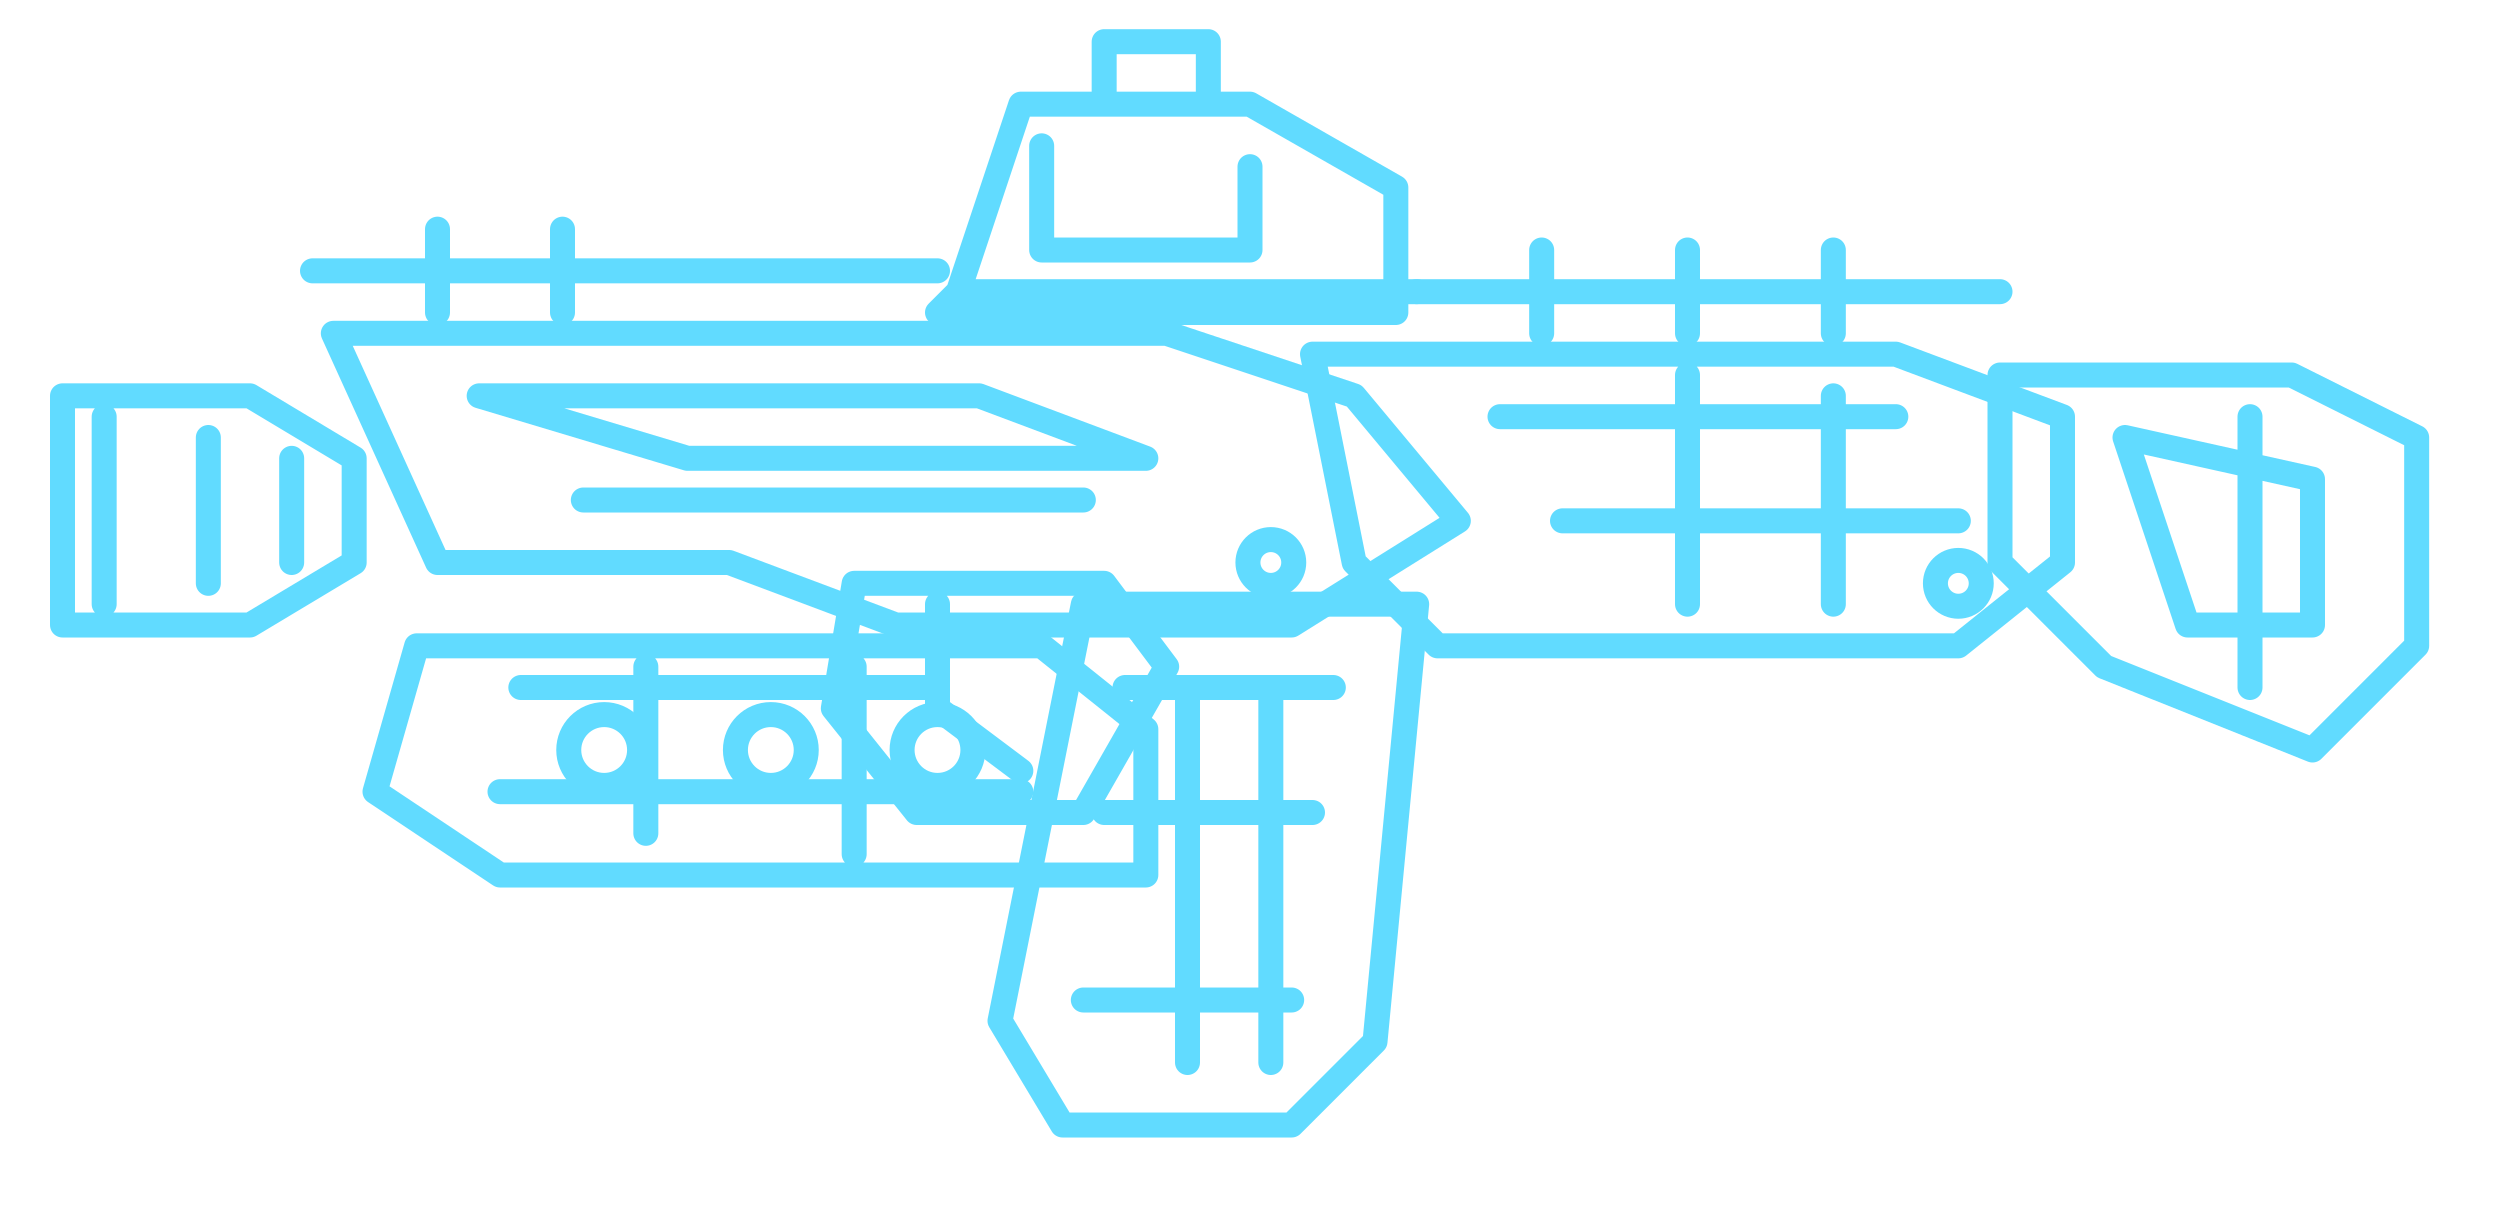
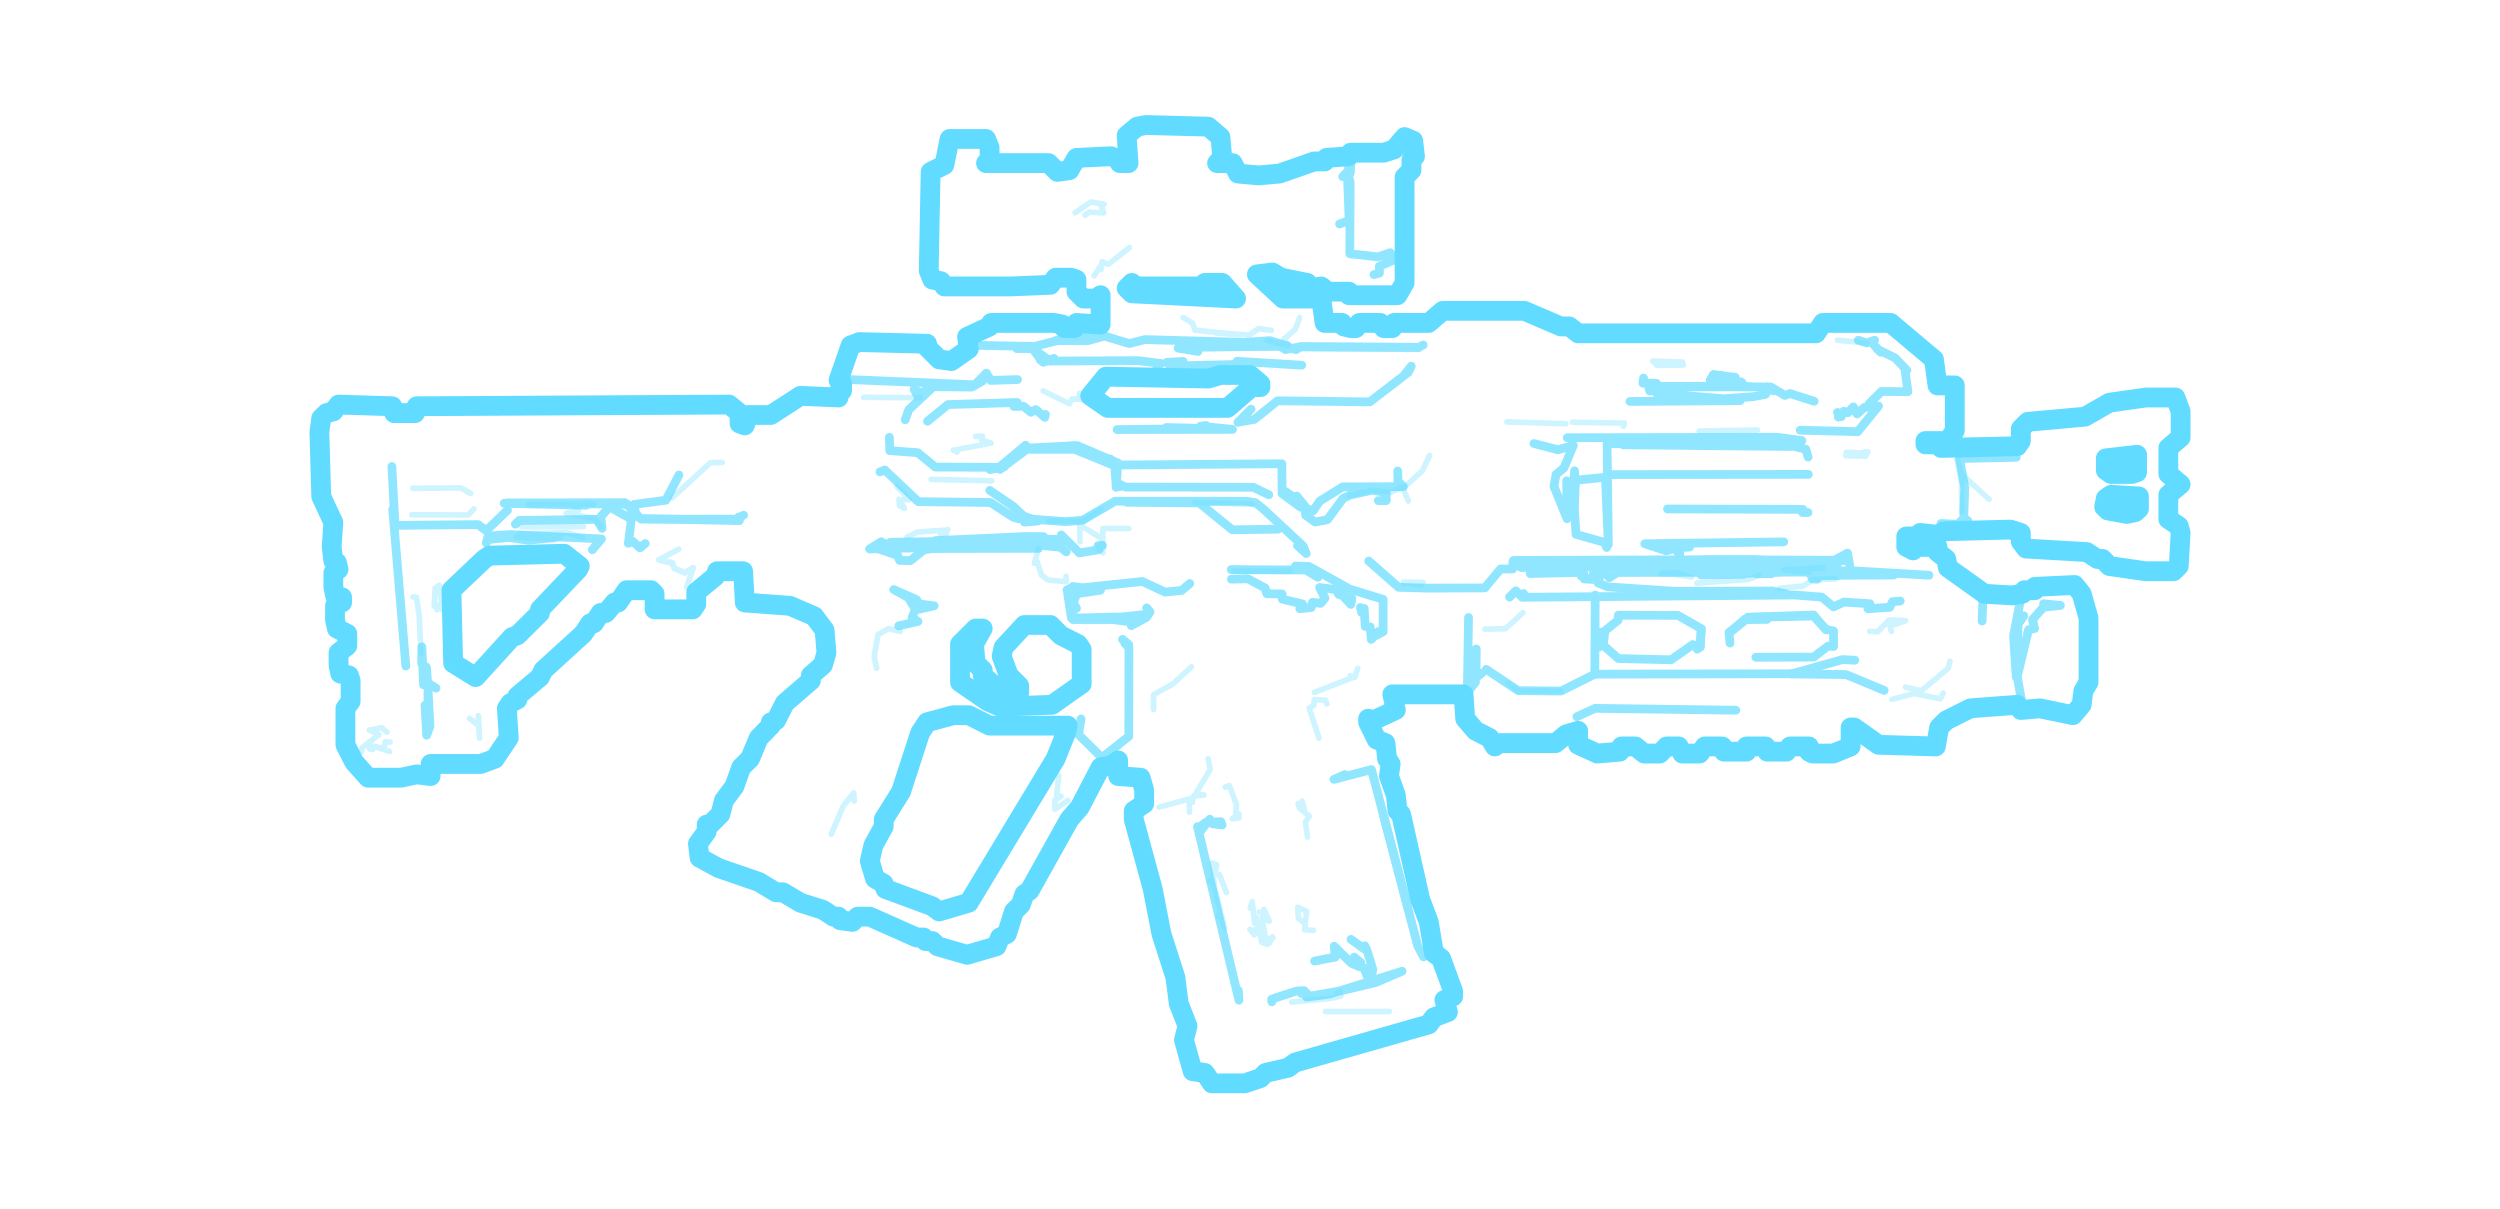
<svg xmlns="http://www.w3.org/2000/svg" width="240" height="116" viewBox="0 0 120 58">
-   <g fill="none" stroke="#61dbff" stroke-width="1.2" stroke-linecap="round" stroke-linejoin="round">
-     <path d="M3 19 H12 L17 22 V27 L12 30 H3 Z M5 20 V29 M10 21 V28 M14 22 V27" />
-     <path d="M16 16 H56 L65 19 L70 25 L62 30 H43 L35 27 H21 Z M23 19 H47 L55 22 H33 Z M28 24 H52" />
-     <path d="M63 17 H91 L99 20 V27 L94 31 H69 L65 27 Z M72 20 H91 M75 25 H94 M81 18 V29 M88 19 V29" />
-     <path d="M96 18 H110 L116 21 V31 L111 36 L101 32 L96 27 Z M102 21 L111 23 V30 L105 30 Z M108 20 V33" />
-     <path d="M52 29 H68 L66 50 L62 54 H51 L48 49 Z M54 33 H64 M53 39 H63 M52 48 H62 M57 33 V51 M61 33 V51" />
-     <path d="M41 28 H53 L56 32 L52 39 H44 L40 34 Z M45 29 V34 L49 37" />
-     <path d="M46 14 L49 5 H60 L67 9 V15 H45 Z M50 7 V12 H60 V8 M46 14 H68 M53 5 V2 H58 V5" />
-     <path d="M20 31 H50 L55 35 V42 H24 L18 38 Z M25 33 H45 M24 38 H49 M31 32 V40 M41 32 V41" />
-     <circle cx="29" cy="36" r="1.7" />
-     <circle cx="37" cy="36" r="1.7" />
-     <circle cx="45" cy="36" r="1.7" />
-     <path d="M15 13 H45 M68 14 H96 M21 11 V15 M27 11 V15 M74 12 V16 M81 12 V16 M88 12 V16" />
-     <circle cx="61" cy="27" r="1.1" />
-     <circle cx="94" cy="28" r="1.1" />
+   <g fill="none" stroke="#61dbff" stroke-linecap="round" stroke-linejoin="round">
+     <g stroke-width="0.27" opacity="0.32">
+       <path d="M63.05 44.66 L62.62 44.63 L62.66 44.35 L62.32 44.07 L62.29 43.55 L62.72 43.74 L62.65 44.34 L62.32 44.07" />
+       <path d="M86.88 27.46 L85.62 27.36 L87.50 27.25" />
+       <path d="M25.38 24.22 L28.51 24.20" />
+       <path d="M22.75 24.43 L22.47 24.72 L19.76 24.71" />
+       <path d="M72.25 30.18 L71.27 30.20 L72.26 30.18 L73.10 29.41" />
+       <path d="M57.24 38.51 L57.28 38.22 L57.79 38.16 L57.39 38.10 L58.09 36.94 L57.99 36.42" />
+       <path d="M49.85 26.32 L49.65 27.04 L49.78 26.96 L49.99 27.60 L50.30 27.84 L51.18 27.92 L51.17 27.66" />
+       <path d="M24.92 25.63 L27.22 25.56 L27.97 25.79" />
+       <path d="M66.69 48.55 L63.62 48.55" />
+       <path d="M32.58 26.36 L31.61 26.87 L32.28 27.01 L32.37 27.28 L32.88 27.49 L33.26 27.27" />
+       <path d="M34.66 22.20 L34.10 22.21 L32.26 23.90" />
+       <path d="M19.81 23.44 L22.13 23.42 L22.59 23.68 L22.41 23.60" />
+       <path d="M89.74 30.30 L90.12 30.33 L90.68 29.76 L91.47 29.79 L90.72 30.06 L90.79 30.31" />
+       <path d="M45.93 21.70 L45.76 21.61 L47.57 21.27 L47.12 21.13 L47.15 20.93 L46.83 20.95" />
+       <path d="M59.49 16.07 L57.36 15.85 L57.24 15.51 L56.79 15.24" />
+       <path d="M58.87 42.84 L58.53 41.98 L58.29 41.98 L58.41 41.51 L58.18 41.42 L58.29 42.53" />
+       <path d="M81.45 27.99 L83.86 27.82 L84.42 27.63" />
+       <path d="M52.08 10.33 L52.28 10.18 L52.98 10.22 L52.87 9.92 L53.00 9.80 L52.35 9.70 L51.61 10.21" />
+       <path d="M80.76 17.38 L79.33 17.33 L79.54 17.54 L80.81 17.52" />
+       <path d="M55.37 34.06 L55.37 33.34 L56.28 32.84 L57.19 32.01" />
+       <path d="M25.04 25.29 L28.01 25.28" />
+       <path d="M60.44 43.78 L60.67 43.88 L60.67 43.65 L60.93 44.22 L60.59 44.07 L60.76 45.15 L61.10 45.01" />
+       <path d="M65.17 32.08 L65.03 32.51 L64.80 32.44 L64.99 32.50 L63.09 33.23" />
+       <path d="M43.05 23.35 L43.65 23.98 L43.16 23.98 L43.41 24.40 L43.15 23.97 L43.18 24.28 L43.41 24.40" />
+       <path d="M31.64 26.88 L32.25 27.04 L32.37 27.29 L32.86 27.50 L33.28 27.25 L32.96 28.18" />
+       <path d="M44.69 23.01 L47.60 23.08" />
+       <path d="M95.48 23.97 L94.09 22.70 L93.88 21.72" />
+       <path d="M19.83 28.65 L19.99 28.67 L20.12 29.54 L20.21 31.35" />
+       <path d="M89.66 21.69 L89.54 21.90 L88.60 21.87 L88.63 21.71 L89.62 21.75 L89.56 21.86 L89.47 21.70 L89.66 21.69" />
+       <path d="M89.61 16.46 L88.20 16.33 L89.61 16.46" />
+       <path d="M75.16 20.34 L72.33 20.25" />
+       <path d="M18.70 36.07 L17.90 35.81 L17.89 35.98 L17.73 35.94 L17.90 35.81 L17.89 35.98 L17.90 35.81 L18.44 35.93 L18.49 35.61 L18.72 35.62" />
+       <path d="M80.81 27.59 L79.74 27.54 L80.56 27.48 L80.44 27.58 L81.20 27.69" />
+       <path d="M93.60 31.74 L93.51 32.08 L92.22 33.16 L91.46 32.98" />
+       <path d="M81.56 20.69 L84.36 20.64" />
+       <path d="M42.08 32.08 L41.96 31.53 L42.14 30.47 L42.65 30.17 L43.21 30.31" />
+       <path d="M77.97 20.33 L77.92 20.46 L77.97 20.31 L75.48 20.27" />
+       <path d="M88.10 27.79 L87.03 27.82 L86.55 28.13 L85.41 28.24" />
+       <path d="M60.83 16.35 L61.84 16.61 L61.62 16.29 L62.18 15.80 L62.38 15.24" />
+       <path d="M64.31 47.57 L64.19 47.64 L64.36 47.81 L63.90 47.92 L62.00 48.10" />
+       <path d="M63.69 33.79 L63.62 33.61 L63.08 33.58 L63.07 33.85 L62.84 33.99 L63.31 35.43" />
+       <path d="M43.54 25.78 L44.04 25.54 L45.35 25.45 L45.44 25.60 L45.15 25.63 L45.49 25.42" />
+       <path d="M51.79 19.04 L51.82 18.88 L52.03 19.18 L51.46 19.15 L51.33 19.38 L50.07 18.76" />
+       <path d="M61.03 15.86 L60.42 15.77 L59.97 16.08 L58.39 15.99" />
+       <path d="M60.93 45.26 L61.08 44.97 L60.79 45.17 L60.93 45.27 L60.76 45.15 L60.83 45.33 L60.57 45.24 L60.31 44.04" />
+       <path d="M93.90 21.84 L94.15 23.13 L94.16 24.56" />
+       <path d="M54.18 25.37 L52.94 25.37 L52.92 26.44 L52.74 26.23 L52.76 26.38" />
+       <path d="M52.94 26.54 L52.89 25.85 L51.83 25.20 L51.84 26.01" />
+       <path d="M24.78 25.79 L26.70 25.90 L26.89 25.76 L26.52 25.90 L26.70 25.90" />
+       <path d="M58.05 42.29 L58.23 42.33 L58.58 43.73 L58.47 44.00 L58.63 43.93 L58.78 44.55" />
+       <path d="M68.20 28.08 L67.36 27.94 L68.31 27.96 L67.38 27.99" />
+       <path d="M68.62 21.86 L68.28 22.59 L67.35 23.44 L67.60 24.05" />
+       <path d="M55.64 38.74 L57.08 38.35 L57.09 38.99 L57.09 38.40" />
+       <path d="M62.76 40.18 L62.66 39.45 L62.85 39.18 L62.37 38.78 L62.31 38.57 L62.61 38.84 L62.50 38.45" />
+       <path d="M57.36 24.12 L60.08 24.21" />
+       <path d="M51.27 38.42 L50.63 38.84 L50.64 38.40 L50.93 38.22 L50.72 38.16 L50.82 37.22" />
+       <path d="M22.53 34.48 L22.97 34.83 L22.96 34.35 L23.02 35.43 L22.97 34.83" />
+       <path d="M41.45 19.07 L44.16 19.09" />
+       <path d="M61.92 27.42 L59.21 27.41" />
+       <path d="M93.27 33.27 L93.14 33.54 L91.87 33.29 L90.81 33.57" />
+       <path d="M17.35 36.10 L17.37 35.90 L18.19 35.26 L17.72 35.05 L18.31 34.93 L18.57 35.14" />
+       <path d="M60.00 44.61 L60.21 44.87 L60.20 44.63 L60.44 44.65 L60.37 44.31 L60.22 44.32 L60.11 43.28 L60.01 43.59" />
+       <path d="M50.35 25.01 L51.99 25.01 L52.85 24.44" />
+       <path d="M64.77 23.78 L65.86 23.53 L66.76 23.63 L67.36 23.36" />
+       <path d="M27.64 24.44 L27.78 24.49 L27.17 24.64 L28.52 24.88 L28.86 25.29" />
+       <path d="M20.98 29.27 L20.98 29.03 L20.84 29.09 L20.89 28.23 L21.08 28.09 L21.24 29.26" />
+       <path d="M52.52 13.24 L52.80 12.81 L52.85 12.94 L52.90 12.56 L53.20 12.69 L54.21 11.88" />
+       <path d="M58.81 37.78 L59.01 37.71 L59.35 38.63 L59.32 39.04 L59.47 39.07 L59.47 39.26 L59.14 39.30 L59.47 39.07" />
+       <path d="M74.92 33.17 L72.88 33.16 L72.37 32.79" />
+       <path d="M41.00 38.45 L40.98 38.06 L40.49 38.66 L39.90 40.04" />
+     </g>
+     <g stroke-width="0.42" opacity="0.7">
+       <path d="M52.49 21.81 L51.62 21.40 L49.21 21.55 L51.58 21.55 L52.93 22.08 L53.29 22.03 L53.57 22.32 L61.53 22.26 L61.54 23.69 L62.42 24.34 L63.04 24.51 L63.34 24.06 L64.45 23.37 L67.36 23.36 L67.10 23.09 L67.09 22.61" />
+       <path d="M86.79 21.94 L86.68 21.56 L85.73 21.34 L77.14 21.29 L77.20 26.14 L77.06 22.91 L75.62 23.05 L75.57 24.44 L75.65 25.65 L77.04 26.04 L77.12 26.28" />
+       <path d="M72.46 28.66 L72.76 28.36 L72.99 28.59 L73.13 28.49 L73.06 28.67 L86.15 28.56 L87.44 28.66 L88.01 29.13 L88.51 28.90 L89.76 28.98 L89.66 29.22 L90.71 29.15 L90.84 28.88 L91.21 28.85" />
+       <path d="M72.65 26.90 L84.16 26.86 L86.61 27.04 L88.73 26.89" />
+       <path d="M62.28 26.19 L62.70 26.57 L62.55 26.21 L60.66 24.45 L60.26 24.13 L59.82 24.06 L53.52 24.06 L51.97 24.97 L51.14 25.04 L49.29 24.90 L48.67 24.37" />
+       <path d="M72.62 26.97 L73.02 27.24 L88.18 27.16" />
+       <path d="M85.99 32.34 L76.55 32.36 L74.93 33.17 L72.87 33.15 L71.34 32.13" />
+       <path d="M58.14 20.57 L53.62 20.62 L59.16 20.61 L57.62 20.46 L57.89 20.42 L57.50 20.56 L55.98 20.52" />
+       <path d="M73.45 27.53 L75.69 27.48 L76.02 27.54 L75.90 27.65 L76.20 27.78 L76.04 27.79 L76.76 27.83 L76.71 27.98 L77.17 28.17 L80.38 28.38 L85.10 28.37 L85.80 28.53" />
+       <path d="M65.95 13.18 L66.21 13.11 L66.21 12.78 L67.02 12.43 L66.73 12.13 L66.14 12.33 L64.79 12.18 L64.81 8.78 L64.73 8.44 L64.45 8.48 L64.67 8.24 L64.73 8.44 L64.67 8.24 L64.81 8.32 L64.69 7.83 L64.83 7.85 L64.82 8.26 L64.67 8.24 L64.76 10.58 L64.30 10.75" />
+       <path d="M85.30 20.99 L85.32 21.20 L86.49 21.15 L85.33 20.99 L75.23 21.01" />
+       <path d="M59.44 47.54 L59.47 48.01 L57.48 39.68 L57.58 39.86 L57.51 39.76 L57.86 39.48 L58.60 39.44 L58.66 39.60 L58.21 39.54 L58.07 39.32 L57.61 39.91" />
+       <path d="M61.05 48.09 L61.04 47.96 L62.23 47.57 L62.60 47.55 L62.47 47.69 L62.73 47.68 L62.71 47.86 L63.80 47.72 L67.30 46.62 L66.04 47.16 L64.41 47.55 L62.92 47.81 L62.51 47.66" />
+       <path d="M76.47 27.58 L77.12 27.56 L77.25 27.73 L77.63 27.48 L86.87 27.46 L86.95 27.63 L88.22 27.63" />
+       <path d="M84.84 18.57 L85.16 18.76 L84.92 18.69 L84.74 18.93 L84.14 19.04 L82.74 19.14 L79.52 18.88 L79.61 18.77 L79.18 18.76 L79.14 18.57 L84.04 18.57" />
+       <path d="M42.24 22.65 L42.47 22.56 L44.08 24.08 L47.54 24.12 L48.64 24.83 L48.90 24.90 L49.01 24.76 L49.09 24.91 L49.16 24.78 L49.81 25.01 L49.17 25.06 L49.21 24.88 L48.67 24.33 L47.51 23.54" />
+       <path d="M24.34 24.14 L30.00 24.13 L30.75 24.89 L35.49 24.99 L35.46 24.82" />
+       <path d="M44.89 25.95 L49.31 25.75 L50.09 25.76 L48.89 25.88 L50.89 25.89 L50.94 25.68 L51.81 26.54 L52.76 26.38 L52.71 26.19 L52.92 26.18" />
+       <path d="M55.04 29.18 L55.20 29.37 L55.04 29.63 L54.30 30.03 L54.30 29.85 L53.40 29.74 L51.50 29.74 L51.44 28.35 L51.22 28.31 L51.43 29.67 L53.90 29.61 L55.00 29.49 L55.11 29.28" />
+       <path d="M68.31 16.56 L68.09 16.68 L62.42 16.65 L62.21 16.78 L61.40 16.62 L57.30 16.67" />
+       <path d="M24.74 25.16 L24.92 24.98 L28.64 24.93 L28.90 25.36 L28.84 24.80 L29.19 24.41 L29.06 24.22 L30.26 24.89 L30.23 24.72 L30.49 24.58 L30.45 24.21 L31.96 24.01 L32.59 22.80" />
+       <path d="M50.67 16.35 L52.23 16.35 L53.01 16.13 L54.21 16.49 L54.95 16.30 L61.35 16.48" />
+       <path d="M67.37 18.04 L67.74 17.58 L67.60 17.87 L65.75 19.29 L61.32 19.24 L60.21 20.13 L59.42 20.27 L60.05 19.64" />
+       <path d="M83.04 30.87 L82.99 30.36 L83.90 29.63 L87.05 29.52 L87.62 30.20 L88.01 30.29 L88.01 31.03 L87.75 31.01 L87.05 31.54 L84.28 31.55" />
+       <path d="M51.18 26.49 L50.91 26.27 L49.83 26.16 L41.74 26.35 L42.30 26.00 L42.26 26.12 L42.45 26.08" />
+       <path d="M95.14 29.81 L95.18 28.72 L97.03 28.54 L96.65 30.52 L96.78 32.50 L96.87 29.96 L97.12 29.59 L96.97 29.56 L97.14 29.56" />
+       <path d="M90.90 27.60 L87.17 27.62 L87.23 27.80 L87.00 27.79 L86.87 27.48 L88.77 27.39 L92.59 27.61" />
+       <path d="M86.80 22.77 L77.14 22.78 L77.08 23.06" />
+       <path d="M28.14 24.25 L24.20 24.16 L30.11 24.20" />
+       <path d="M73.63 21.29 L74.78 21.59 L75.52 21.38 L75.07 22.46 L74.69 22.77 L74.59 23.35 L75.22 24.90 L75.20 23.08 L75.27 23.53 L75.53 23.27 L75.58 22.60 L75.60 23.22" />
+       <path d="M55.50 17.52 L55.73 17.45 L54.63 17.31 L50.54 17.33 L50.59 17.20 L50.08 17.39 L49.93 17.27 L50.07 17.14 L49.85 17.12 L49.57 16.74 L48.80 16.73 L49.52 16.69 L50.42 17.34" />
+       <path d="M28.43 26.39 L28.87 25.87 L24.48 25.66 L23.44 25.73 L23.34 26.06 L23.47 25.89 L24.42 25.80 L25.37 25.93 L26.56 25.81" />
+       <path d="M57.11 28.01 L56.72 28.34 L55.92 28.42 L54.83 27.91 L51.33 28.28 L51.50 28.15 L52.82 28.33 L51.68 28.50 L51.52 28.93 L51.67 29.20" />
+       <path d="M65.30 29.16 L65.36 29.40 L65.48 29.21 L65.53 30.07 L65.77 30.09 L65.82 30.69 L66.17 30.31 L66.06 30.50 L66.39 30.32 L66.39 28.77 L64.79 28.28 L62.83 27.19 L62.18 27.17" />
+       <path d="M64.40 28.41 L64.24 28.37 L64.84 29.01 L64.89 28.73 L64.26 28.53 L64.12 28.30 L63.34 28.20 L63.60 28.71 L63.39 28.96 L63.00 28.91 L62.94 29.16 L62.39 29.22 L62.52 28.99 L61.55 28.76 L61.54 28.51 L60.81 28.50 L60.72 28.22 L59.89 27.78 L59.11 27.80" />
+       <path d="M81.10 26.26 L80.65 26.28 L80.62 26.62 L80.37 26.32 L79.98 26.44 L78.95 26.10 L85.62 26.01" />
+       <path d="M67.56 43.50 L65.83 36.94 L64.03 37.41 L64.55 37.18" />
+       <path d="M50.17 26.20 L50.89 26.16 L50.95 25.90 L42.74 26.03" />
+       <path d="M51.89 34.51 L51.77 35.26 L52.89 36.37 L54.18 35.35 L54.19 31.10 L53.99 30.87 L54.18 30.94 L53.88 30.69" />
+       <path d="M20.54 33.26 L20.55 33.76 L20.40 33.85 L20.48 35.29 L20.64 34.86 L20.53 32.82 L20.47 32.03 L20.24 31.85 L20.25 31.05 L20.33 32.87 L20.48 32.74 L20.93 33.03" />
+       <path d="M68.11 16.67 L62.42 16.64 L61.70 16.78 L61.77 16.60 L60.96 16.35 L59.62 16.44" />
+       <path d="M18.81 22.39 L18.96 25.22 L22.94 25.18 L23.34 25.47 L24.36 24.49" />
+       <path d="M56.20 17.39 L56.79 17.35 L56.01 17.39 L56.20 17.39 L56.01 17.39 L56.17 17.57 L59.50 17.49 L59.38 17.34 L62.48 17.53" />
+       <path d="M44.09 19.08 L43.88 18.69 L44.21 18.87 L44.82 18.54 L46.67 18.57 L47.16 18.29 L46.63 18.58 L44.80 18.56 L43.62 19.67 L43.45 20.15" />
+       <path d="M40.79 18.22 L46.79 18.47 L47.35 17.91 L47.55 18.26 L48.84 18.22" />
+       <path d="M47.10 15.83 L46.58 16.10 L46.58 16.57 L49.65 16.63 L51.25 16.22 L52.73 16.16 L51.74 16.31" />
+       <path d="M62.40 24.16 L61.71 23.60 L62.30 24.01 L62.24 23.81 L62.64 24.30 L62.67 24.73 L63.13 25.06 L63.72 24.94 L64.47 23.92 L64.81 23.76 L65.86 23.53 L66.54 23.64 L66.54 24.03 L66.16 24.03" />
+       <path d="M49.85 26.32 L44.78 26.33 L44.35 26.39 L43.70 26.91 L43.18 26.90 L43.09 26.66 L42.09 26.32" />
+       <path d="M72.63 26.98 L72.61 27.31 L72.03 27.31 L71.27 28.22 L68.45 28.23 L67.13 28.19 L65.70 26.93" />
+       <path d="M80.72 19.23 L83.53 19.23 L78.24 19.27" />
+       <path d="M35.69 24.73 L35.34 24.92 L30.79 24.92 L30.35 24.58 L30.16 26.08 L30.38 25.99 L30.72 26.30 L30.97 26.09" />
+       <path d="M53.58 23.38 L53.65 22.22 L51.71 21.39 L49.28 21.51 L48.07 22.44 L48.20 22.41 L47.52 22.54" />
+       <path d="M77.91 21.35 L85.91 21.43" />
+       <path d="M85.03 27.54 L84.28 27.53 L85.51 27.45 L81.65 27.60 L83.71 27.56" />
+       <path d="M49.23 21.37 L47.96 22.43 L44.89 22.42 L44.05 21.73 L42.71 21.63 L42.69 20.99" />
+       <path d="M89.03 31.69 L88.44 31.66 L85.98 32.35 L88.61 32.38 L90.44 33.14" />
+       <path d="M54.08 24.11 L57.56 24.14 L59.15 25.43 L61.35 25.40" />
+       <path d="M64.85 45.09 L65.48 45.55 L65.51 45.40 L65.62 45.63 L65.90 46.54 L65.85 46.42 L65.87 46.68 L65.62 46.85 L65.47 46.45 L65.22 46.39 L65.32 46.21 L65.00 45.94 L65.22 46.39 L64.86 46.23 L64.04 45.42 L64.10 45.94 L63.10 46.13" />
+       <path d="M75.69 34.40 L76.57 34.00 L83.32 34.09" />
+       <path d="M60.90 23.75 L60.16 23.39 L54.03 23.38 L53.69 23.22 L53.79 23.35 L53.58 23.38" />
+       <path d="M88.80 27.22 L88.68 26.55 L88.05 26.89 L81.80 26.87" />
+       <path d="M76.57 28.56 L76.55 32.36 L76.57 28.56" />
+       <path d="M78.89 18.15 L78.86 18.39 L79.51 18.40 L79.17 18.55 L83.56 18.55 L82.67 18.15 L82.75 18.05 L82.25 17.98 L82.10 18.25" />
+       <path d="M88.40 19.95 L88.24 20.02 L88.38 20.00 L88.20 19.80 L88.28 19.95 L88.50 19.74 L88.70 19.81 L88.96 19.53 L89.14 19.87 L89.48 19.56 L90.17 19.49 L89.17 20.72 L86.41 20.65" />
+       <path d="M70.49 29.64 L70.43 33.24 L70.82 32.75 L70.86 31.15 L70.85 32.52 L71.13 32.31" />
+       <path d="M18.85 24.46 L19.48 31.97" />
+       <path d="M84.82 29.73 L83.80 29.74 L83.03 30.37 L83.76 29.72 L83.99 29.74 L83.90 29.63 L87.05 29.57 L87.66 30.23" />
+       <path d="M87.08 19.26 L85.92 18.89 L85.67 18.98 L85.01 18.58 L83.76 18.56 L83.58 18.33 L82.95 18.27 L83.29 18.11 L82.25 18.00 L82.09 18.26 L82.67 18.15 L82.09 18.26" />
+       <path d="M93.17 25.13 L93.96 25.17 L94.28 24.87 L94.45 24.99 L94.26 24.86 L94.31 23.41 L94.06 22.01 L96.78 21.95" />
+       <path d="M57.50 16.87 L56.55 16.71 L58.08 16.52 L57.65 16.59 L61.38 16.61 L61.69 16.75 L61.82 16.61" />
+       <path d="M81.65 30.22 L81.61 31.06 L81.47 31.16 L81.52 31.02 L81.25 30.94 L80.21 31.67 L77.68 31.61 L76.91 30.93 L76.75 31.06 L76.76 30.34" />
+       <path d="M89.86 19.44 L89.71 19.39 L90.31 18.79 L91.58 18.80 L91.43 17.70 L91.53 17.77 L90.96 17.18 L90.11 16.76 L90.28 16.91 L89.85 16.45 L89.98 16.33 L89.61 16.46 L89.20 16.33" />
+       <path d="M81.61 31.05 L81.67 30.18 L80.54 29.54 L77.68 29.53 L77.67 29.77 L76.92 30.37 L77.04 30.28 L76.95 30.97" />
+       <path d="M48.00 22.53 L49.29 21.56 L51.57 21.56 L53.51 22.36 L53.58 23.37" />
+       <path d="M61.85 27.36 L59.10 27.34 L62.68 27.36 L63.26 27.71" />
+       <path d="M97.09 33.98 L96.83 32.47 L97.37 30.23 L97.66 30.17 L97.56 29.74 L98.08 29.15 L98.90 29.06 L98.09 28.98" />
+       <path d="M68.33 45.93 L68.05 45.40 L66.43 39.23" />
+       <path d="M80.04 24.43 L86.54 24.45 L86.52 24.60 L86.78 24.60" />
+       <path d="M50.18 19.89 L50.15 20.03 L49.72 19.66 L49.48 19.79 L49.13 19.50 L48.67 19.51 L48.63 19.32 L48.83 19.32 L45.50 19.42 L44.52 20.22" />
+       <path d="M43.59 28.68 L44.07 29.25 L44.84 29.08 L44.12 28.99 L43.99 28.78 L42.90 28.30 L43.59 28.68 L43.94 29.24 L43.78 29.64 L44.06 29.83 L43.14 30.04" />
+     </g>
+     <g stroke-width="0.95" opacity="1.0">
+       <path d="M55.00 6.00 L58.00 6.08 L58.58 6.58 L58.67 7.58 L58.42 7.83 L59.17 7.83 L59.42 8.33 L60.42 8.42 L61.42 8.33 L63.08 7.75 L63.58 7.75 L63.67 7.58 L64.75 7.50 L64.83 7.33 L66.42 7.33 L66.92 7.17 L67.42 6.58 L67.83 6.75 L67.92 7.50 L67.75 7.67 L67.75 8.17 L67.42 8.50 L67.42 13.58 L67.08 14.17 L64.75 14.17 L64.75 14.00 L63.75 14.00 L63.42 13.75 L63.00 13.83 L62.75 13.58 L61.50 13.33 L61.08 13.08 L60.33 13.17 L61.58 14.33 L63.42 14.33 L63.58 15.50 L64.42 15.50 L64.50 15.67 L64.83 15.75 L65.08 15.75 L65.25 15.50 L66.25 15.50 L66.42 15.75 L66.83 15.75 L66.92 15.50 L68.58 15.50 L69.25 14.92 L73.17 14.92 L74.92 15.67 L75.33 15.67 L75.75 16.00 L87.17 16.00 L87.50 15.50 L90.75 15.50 L92.83 17.25 L93.00 18.50 L93.83 18.50 L93.83 20.67 L93.50 21.17 L92.42 21.17 L92.42 21.33 L93.00 21.33 L93.17 21.50 L96.83 21.42 L97.00 21.17 L97.00 20.58 L97.33 20.25 L100.08 20.00 L101.25 19.33 L103.00 19.08 L104.42 19.08 L104.67 19.75 L104.67 21.00 L104.08 21.50 L104.08 22.75 L104.67 23.25 L104.08 23.75 L104.08 24.92 L104.58 25.25 L104.67 25.58 L104.58 27.17 L104.33 27.42 L103.00 27.42 L101.25 27.17 L100.92 26.83 L100.67 26.83 L100.17 26.50 L97.25 26.33 L97.00 26.00 L97.00 25.58 L96.50 25.42 L93.33 25.50 L93.00 25.67 L92.17 25.58 L92.00 25.75 L91.50 25.75 L91.50 26.25 L91.83 26.42 L91.92 26.25 L93.00 26.25 L93.00 26.50 L93.42 26.83 L93.50 27.25 L95.25 28.50 L96.58 28.58 L97.08 28.50 L97.17 28.33 L97.67 28.33 L97.67 28.17 L99.58 28.08 L99.92 28.50 L100.25 29.67 L100.25 32.75 L100.00 33.17 L99.92 33.83 L99.50 34.33 L97.92 34.00 L97.00 34.08 L96.83 33.83 L94.58 34.00 L93.42 34.58 L93.08 34.92 L92.92 35.83 L90.17 35.75 L89.00 34.92 L88.83 34.92 L88.83 35.83 L88.00 36.17 L87.00 36.17 L86.83 36.08 L86.83 35.83 L85.92 35.83 L85.75 36.08 L84.83 36.08 L84.75 35.83 L83.83 35.83 L83.83 36.08 L82.75 36.08 L82.67 35.83 L81.83 35.83 L81.58 36.17 L80.75 36.17 L80.58 35.83 L80.00 35.83 L79.67 36.17 L78.92 36.17 L78.50 35.83 L77.83 35.83 L77.75 36.08 L76.67 36.17 L75.75 35.75 L75.75 35.08 L75.17 35.25 L74.67 35.67 L72.00 35.67 L71.75 35.83 L71.50 35.42 L70.83 35.08 L70.33 34.50 L70.25 33.33 L66.83 33.33 L67.00 34.08 L65.92 34.58 L65.67 34.50 L65.67 34.67 L66.08 35.50 L66.50 35.67 L66.58 36.42 L66.75 36.67 L66.67 37.25 L67.00 38.17 L67.08 38.92 L67.25 39.08 L68.17 43.17 L68.58 44.25 L68.83 45.75 L69.17 46.00 L69.75 47.58 L69.75 47.83 L69.33 48.00 L69.50 48.58 L68.83 48.83 L68.58 49.17 L62.17 51.00 L61.83 51.25 L60.75 51.50 L60.50 51.75 L59.75 52.00 L58.17 52.00 L57.83 51.50 L57.25 51.42 L56.83 49.92 L57.00 49.25 L56.58 48.17 L56.42 46.92 L55.75 44.83 L55.33 42.67 L54.42 39.33 L54.42 38.92 L54.92 38.58 L54.92 37.92 L54.75 37.33 L53.67 37.25 L53.67 36.50 L53.33 36.75 L52.83 36.83 L51.83 38.75 L51.33 39.33 L49.42 42.75 L49.17 42.92 L49.00 43.42 L48.67 43.75 L48.33 44.83 L48.00 45.00 L47.83 45.42 L46.42 45.83 L45.00 45.42 L44.75 45.17 L44.42 45.17 L44.33 45.00 L44.00 45.00 L41.75 44.00 L41.17 44.00 L40.92 44.25 L40.33 44.17 L40.25 44.00 L40.00 44.00 L39.50 43.67 L38.42 43.33 L37.58 42.83 L37.25 42.83 L36.42 42.33 L34.50 41.67 L33.58 41.17 L33.50 40.50 L33.92 39.92 L33.92 39.58 L34.08 39.58 L34.58 39.08 L34.75 38.42 L35.25 37.75 L35.58 36.83 L36.00 36.42 L36.42 35.42 L37.00 34.83 L37.00 34.67 L37.25 34.58 L37.67 33.75 L38.92 32.67 L38.92 32.42 L39.50 31.92 L39.67 31.33 L39.58 30.25 L39.08 29.58 L37.92 29.08 L35.75 28.92 L35.67 27.42 L34.42 27.42 L34.33 27.67 L33.42 28.42 L33.42 29.00 L33.25 29.25 L31.42 29.25 L31.42 28.50 L31.25 28.33 L30.08 28.33 L29.67 28.92 L29.50 28.92 L29.08 29.42 L28.83 29.42 L28.50 29.92 L28.33 29.92 L28.00 30.42 L26.08 32.17 L25.92 32.50 L24.83 33.42 L24.83 33.58 L24.50 33.75 L24.33 34.00 L24.42 35.42 L23.75 36.42 L23.08 36.67 L20.67 36.67 L20.67 37.25 L20.00 37.17 L19.25 37.33 L17.67 37.33 L17.00 36.58 L16.58 35.75 L16.58 34.00 L16.83 33.67 L16.83 32.67 L16.75 32.42 L16.33 32.33 L16.25 31.92 L16.25 31.33 L16.67 31.00 L16.67 30.42 L16.17 30.17 L16.08 29.75 L16.08 29.08 L16.42 28.92 L16.42 28.67 L16.08 28.58 L16.00 28.17 L16.00 27.50 L16.25 27.33 L16.17 27.00 L16.00 26.92 L15.92 26.25 L16.00 25.08 L15.42 23.83 L15.33 20.75 L15.42 20.08 L15.67 19.83 L16.00 19.75 L16.25 19.42 L18.83 19.50 L18.92 19.83 L19.92 19.83 L20.00 19.50 L35.00 19.42 L35.50 19.83 L35.50 20.33 L35.75 20.42 L35.92 19.92 L37.00 19.92 L38.42 19.00 L40.25 19.08 L40.25 18.83 L40.42 18.75 L40.42 18.42 L40.25 18.25 L40.83 16.58 L41.25 16.42 L44.50 16.50 L44.50 16.67 L45.08 17.25 L45.67 17.33 L46.50 16.75 L46.42 16.17 L47.50 15.67 L47.58 15.50 L50.58 15.50 L51.00 15.58 L51.08 15.75 L51.58 15.75 L51.67 15.50 L52.83 15.58 L52.83 14.17 L52.58 14.33 L52.00 14.33 L51.67 14.00 L51.67 13.42 L51.42 13.33 L50.67 13.33 L50.42 13.67 L48.50 13.75 L45.33 13.75 L45.17 13.50 L44.75 13.42 L44.58 13.00 L44.67 8.25 L45.33 7.92 L45.58 6.67 L47.33 6.67 L47.50 7.08 L47.50 7.67 L47.33 7.83 L50.33 7.83 L50.75 8.25 L51.33 8.17 L51.67 7.58 L53.33 7.50 L53.75 7.67 L53.75 7.83 L54.17 7.83 L54.08 6.50 L54.58 6.08 Z" />
+       <path d="M54.08 13.83 L54.33 14.08 L59.33 14.33 L58.67 13.58 L57.83 13.58 L57.75 13.75 L54.50 13.75 L54.33 13.58 Z" />
+       <path d="M60.08 18.58 L60.50 18.58 L60.50 18.42 L60.00 18.00 L58.58 18.00 L58.00 18.17 L53.08 18.08 L52.33 19.00 L53.17 19.58 L58.92 19.58 Z" />
+       <path d="M102.58 22.50 L102.58 21.83 L101.08 22.00 L101.08 22.58 L101.33 22.75 L102.33 22.75 L102.58 22.67 Z" />
+       <path d="M101.00 24.33 L101.17 24.50 L102.08 24.67 L102.50 24.58 L102.67 24.42 L102.67 23.83 L101.33 23.75 L101.08 23.92 Z" />
+       <path d="M27.75 27.33 L27.83 27.17 L27.08 26.58 L23.50 26.67 L23.25 26.83 L21.67 28.33 L21.75 31.83 L22.83 32.50 L24.58 30.58 L24.83 30.50 L25.92 29.42 L25.92 29.25 Z" />
+       <path d="M47.08 30.33 L47.17 30.17 L46.83 30.17 L46.08 30.92 L46.08 32.75 L47.42 33.67 L48.00 33.92 L50.50 33.83 L51.92 32.83 L51.92 31.17 L51.75 30.92 L50.92 30.50 L50.42 30.00 L49.17 30.00 L48.17 31.08 L48.08 31.50 L48.42 32.42 L48.92 32.92 L48.92 33.25 L48.58 33.33 L47.92 33.08 L47.17 32.42 L47.17 32.17 L46.83 31.83 L46.75 30.92 Z" />
+       <path d="M51.17 35.17 L51.25 34.83 L47.50 34.83 L46.50 34.33 L45.75 34.33 L44.50 34.67 L44.17 35.17 L43.25 38.00 L42.42 39.33 L42.42 39.67 L41.92 40.58 L41.75 41.33 L42.00 42.17 L42.42 42.42 L42.50 42.67 L44.75 43.50 L45.08 43.75 L46.50 43.33 L50.67 36.42 Z" />
+     </g>
  </g>
</svg>
